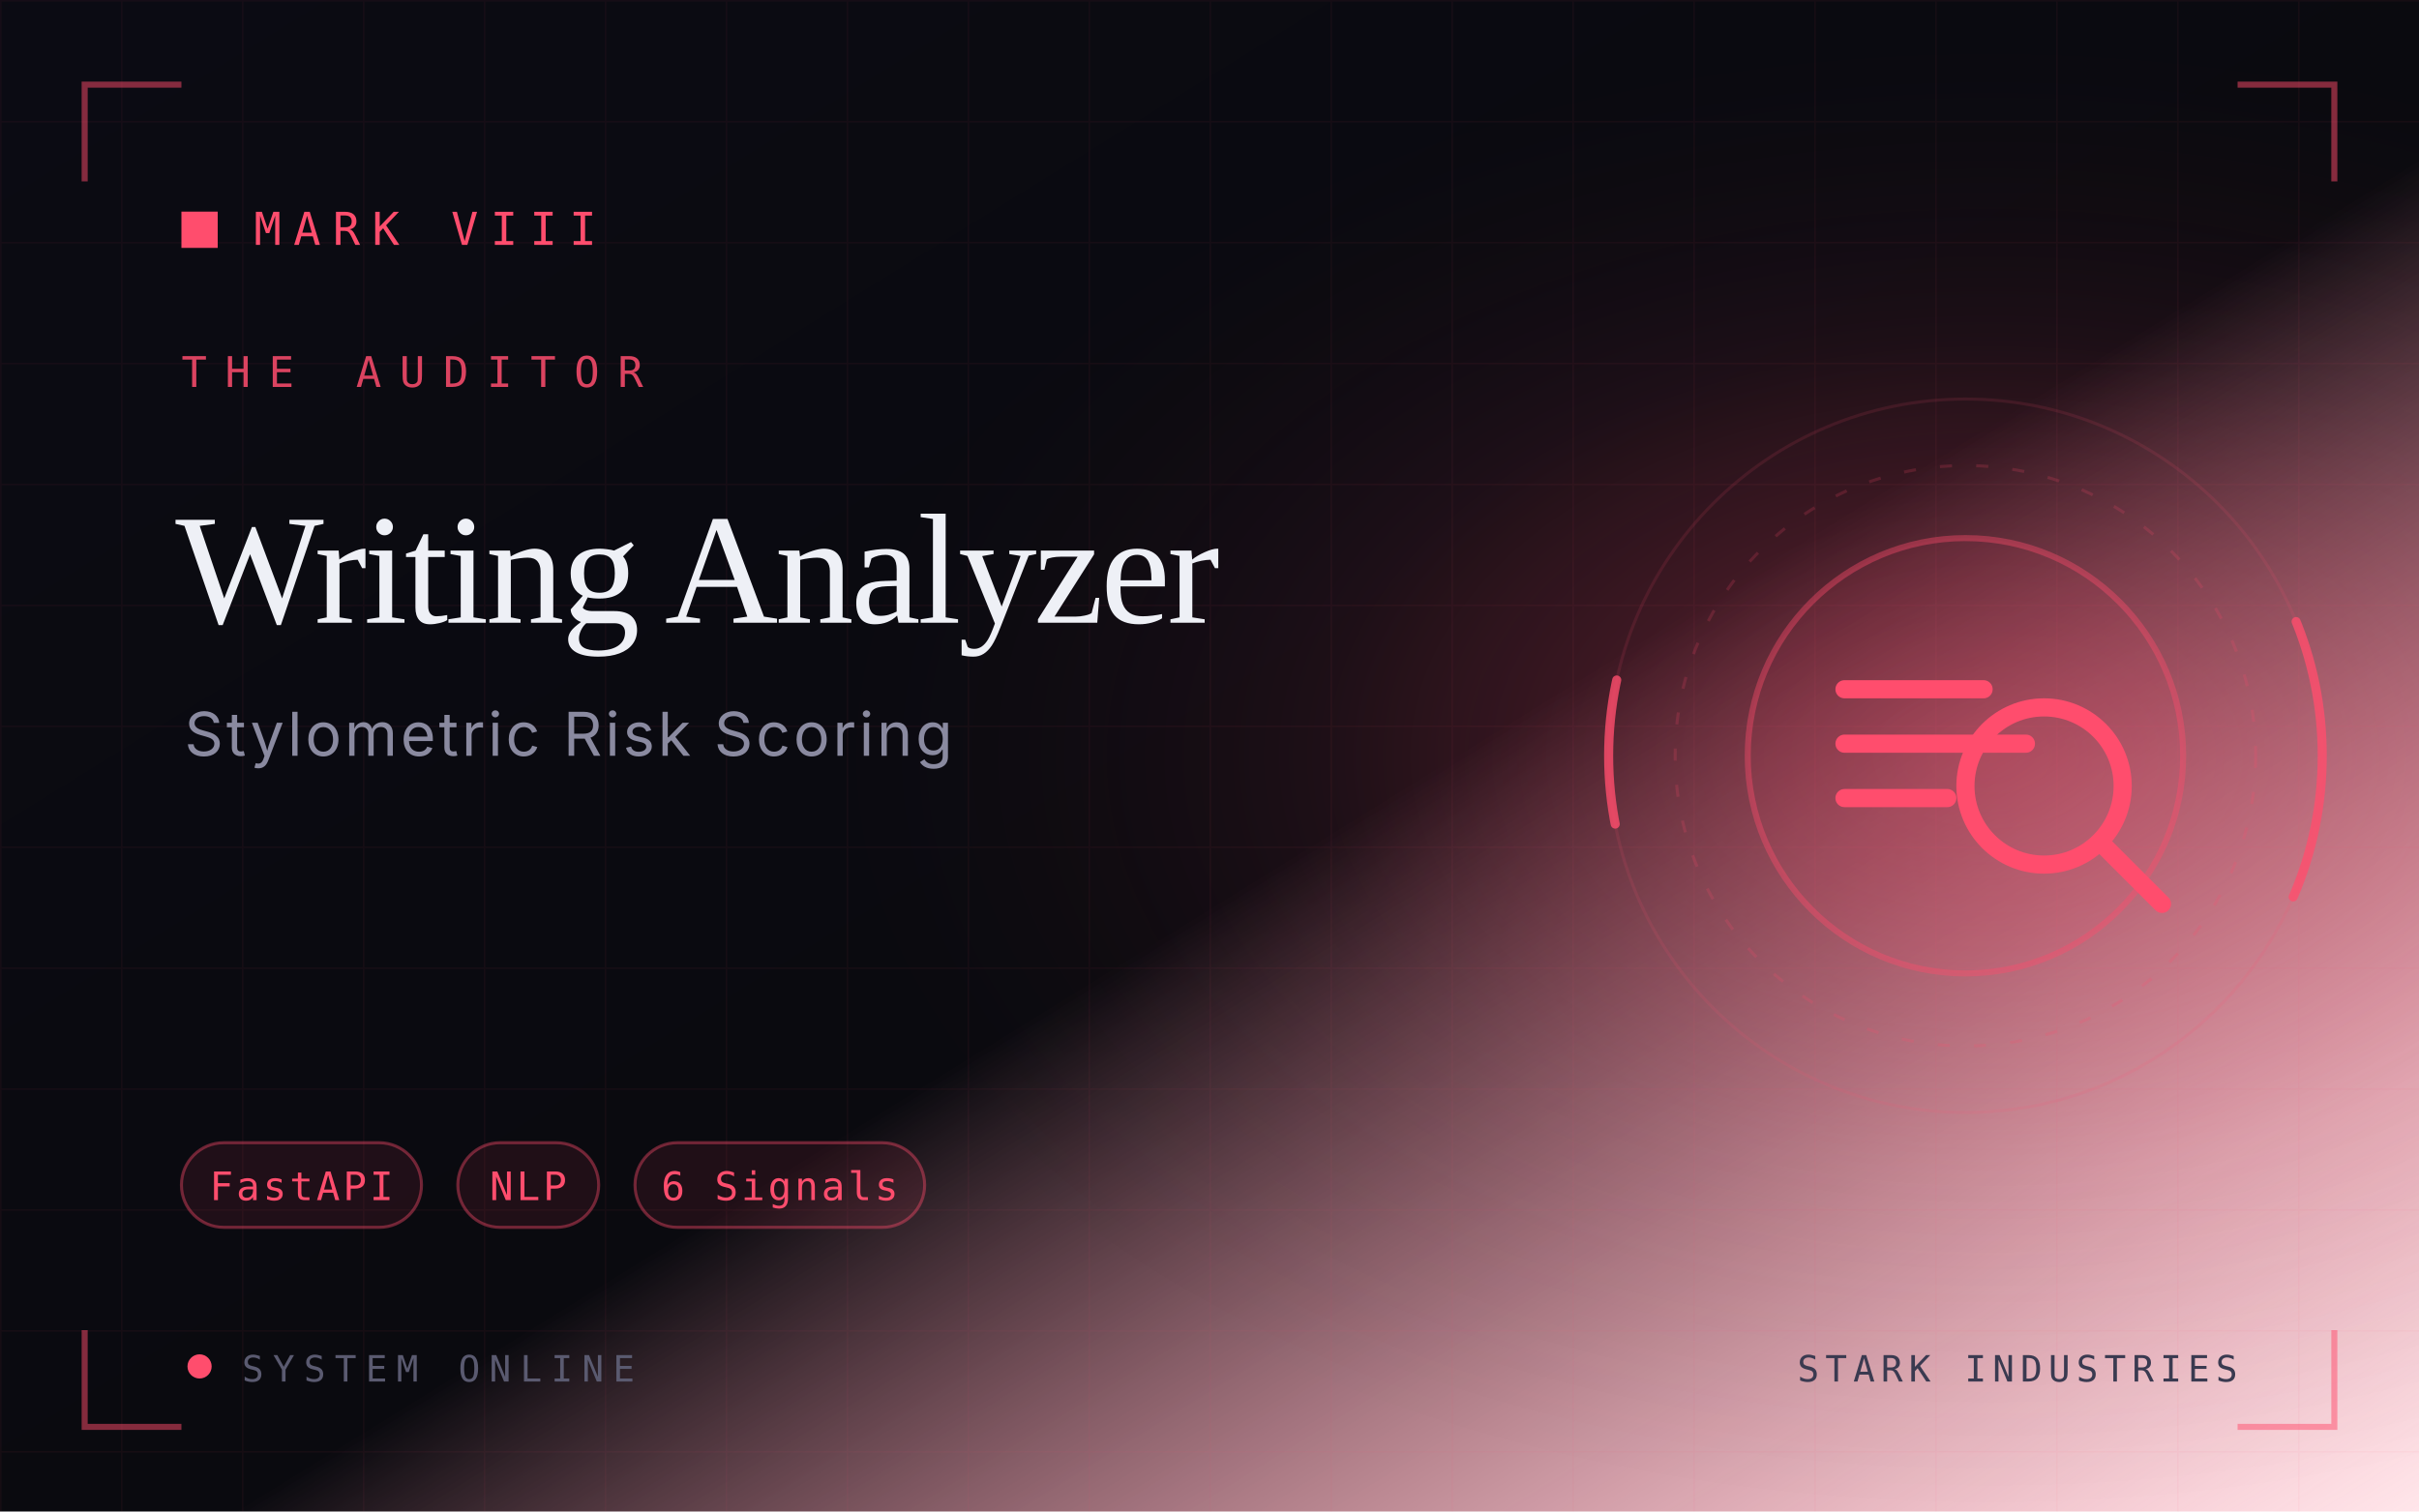
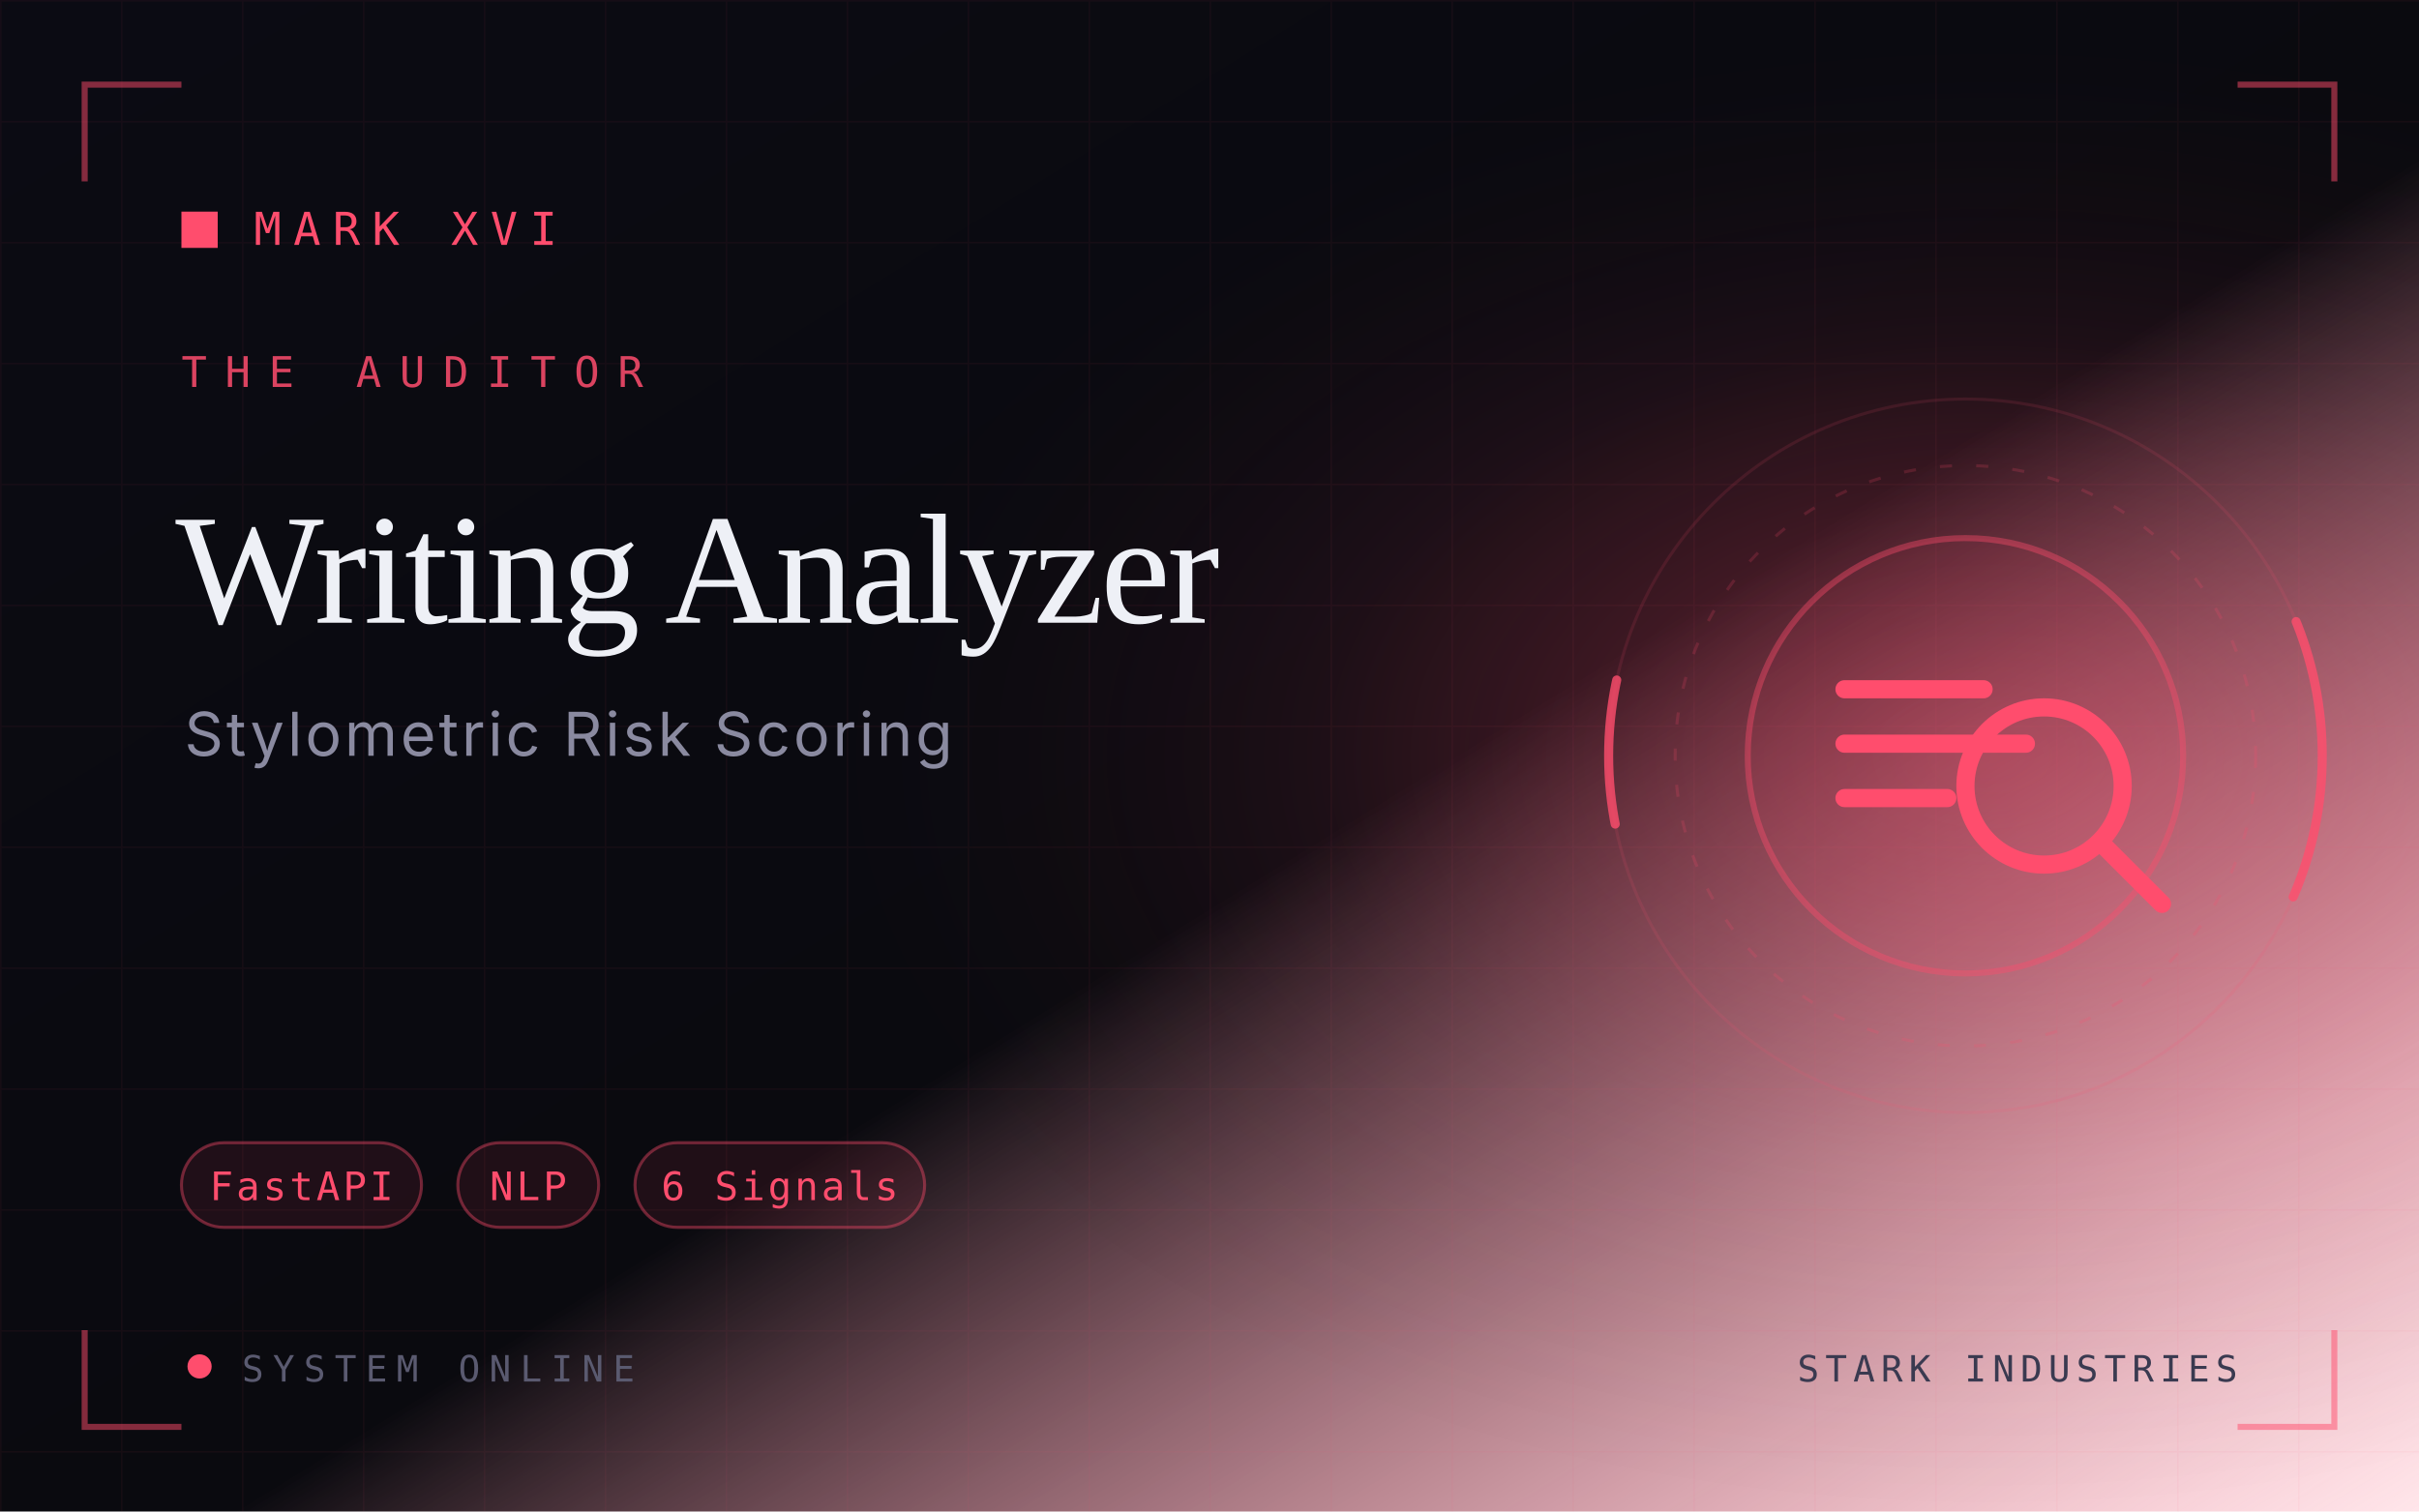
<svg xmlns="http://www.w3.org/2000/svg" viewBox="0 0 800 500" width="800" height="500" role="img" aria-label="Writing Analyzer">
  <defs>
    <linearGradient id="bg" x1="0" y1="0" x2="1" y2="1">
      <stop offset="0" stop-color="#0b0b13" />
      <stop offset="0.55" stop-color="#0a0a0f" />
      <stop offset="1" stop-color="rgba(255,77,109,0.14)" />
    </linearGradient>
    <radialGradient id="glow" cx="0.82" cy="0.5" r="0.5">
      <stop offset="0" stop-color="rgba(255,77,109,0.4)" />
      <stop offset="0.55" stop-color="rgba(255,77,109,0.08)" />
      <stop offset="1" stop-color="rgba(0,0,0,0)" />
    </radialGradient>
    <pattern id="grid" width="40" height="40" patternUnits="userSpaceOnUse">
      <path d="M40 0 H0 V40" fill="none" stroke="rgba(255,77,109,0.05)" stroke-width="1" />
    </pattern>
  </defs>
  <rect width="800" height="500" fill="url(#bg)" />
  <rect width="800" height="500" fill="url(#grid)" />
  <rect width="800" height="500" fill="url(#glow)" />
  <g stroke="rgba(255,77,109,0.5)" stroke-width="2" fill="none">
    <path d="M28 60 V28 H60" />
    <path d="M740 28 H772 V60" />
    <path d="M28 440 V472 H60" />
    <path d="M772 440 V472 H740" />
  </g>
  <g transform="translate(650 250)">
    <circle r="118" fill="none" stroke="rgba(255,77,109,0.12)" stroke-width="1" />
    <circle r="96" fill="none" stroke="rgba(255,77,109,0.18)" stroke-width="1" stroke-dasharray="4 8" />
    <circle r="72" fill="none" stroke="rgba(255,77,109,0.4)" stroke-width="2" />
    <circle r="72" fill="rgba(255,77,109,0.06)" />
    <circle r="118" fill="none" stroke="#ff4d6d" stroke-width="3" stroke-dasharray="48 300" stroke-linecap="round" opacity="0.8" />
  </g>
  <g transform="translate(650 250)">
    <path d="M -40 -22 h 46 M -40 -4 h 60 M -40 14 h 34" fill="none" stroke="#ff4d6d" stroke-width="6" stroke-linecap="round" stroke-linejoin="round" />
    <circle cx="26" cy="10" r="26" fill="none" stroke="#ff4d6d" stroke-width="6" />
    <path d="M 45 29 l 20 20" fill="none" stroke="#ff4d6d" stroke-width="6" stroke-linecap="round" stroke-linejoin="round" />
  </g>
  <g>
    <rect x="60" y="70" width="12" height="12" fill="#ff4d6d" />
-     <text x="84" y="81" font-family="'JetBrains Mono', monospace" font-size="15" fill="#ff4d6d" letter-spacing="4">MARK VIII</text>
+     <text x="84" y="81" font-family="'JetBrains Mono', monospace" font-size="15" fill="#ff4d6d" letter-spacing="4">MARK XVI</text>
    <text x="60" y="128" font-family="'JetBrains Mono', monospace" font-size="14" fill="rgba(255,77,109,0.85)" letter-spacing="6">THE AUDITOR</text>
    <text x="58" y="206" font-family="Georgia, 'Times New Roman', serif" font-size="52" fill="#eef0f6" letter-spacing="-1">Writing Analyzer</text>
    <text x="61" y="250" font-family="'Inter', system-ui, sans-serif" font-size="20" fill="#8a8aa0" letter-spacing="1">Stylometric Risk Scoring</text>
  </g>
  <g>
    <rect x="60" y="378" width="79.4" height="28" rx="14" fill="rgba(255,77,109,0.09)" stroke="rgba(255,77,109,0.4)" />
    <text x="99.7" y="397" font-family="'JetBrains Mono', monospace" font-size="13" fill="#ff4d6d" text-anchor="middle" letter-spacing="1">FastAPI</text>
  </g>
  <g>
    <rect x="151.4" y="378" width="46.6" height="28" rx="14" fill="rgba(255,77,109,0.09)" stroke="rgba(255,77,109,0.4)" />
    <text x="174.7" y="397" font-family="'JetBrains Mono', monospace" font-size="13" fill="#ff4d6d" text-anchor="middle" letter-spacing="1">NLP</text>
  </g>
  <g>
    <rect x="210" y="378" width="95.8" height="28" rx="14" fill="rgba(255,77,109,0.09)" stroke="rgba(255,77,109,0.4)" />
    <text x="257.9" y="397" font-family="'JetBrains Mono', monospace" font-size="13" fill="#ff4d6d" text-anchor="middle" letter-spacing="1">6 Signals</text>
  </g>
  <g>
    <circle cx="66" cy="452" r="4" fill="#ff4d6d" />
    <text x="80" y="457" font-family="'JetBrains Mono', monospace" font-size="12" fill="#5a5a70" letter-spacing="3">SYSTEM ONLINE</text>
  </g>
  <text x="740" y="457" font-family="'JetBrains Mono', monospace" font-size="12" fill="#3a3a50" text-anchor="end" letter-spacing="2">STARK INDUSTRIES</text>
</svg>
